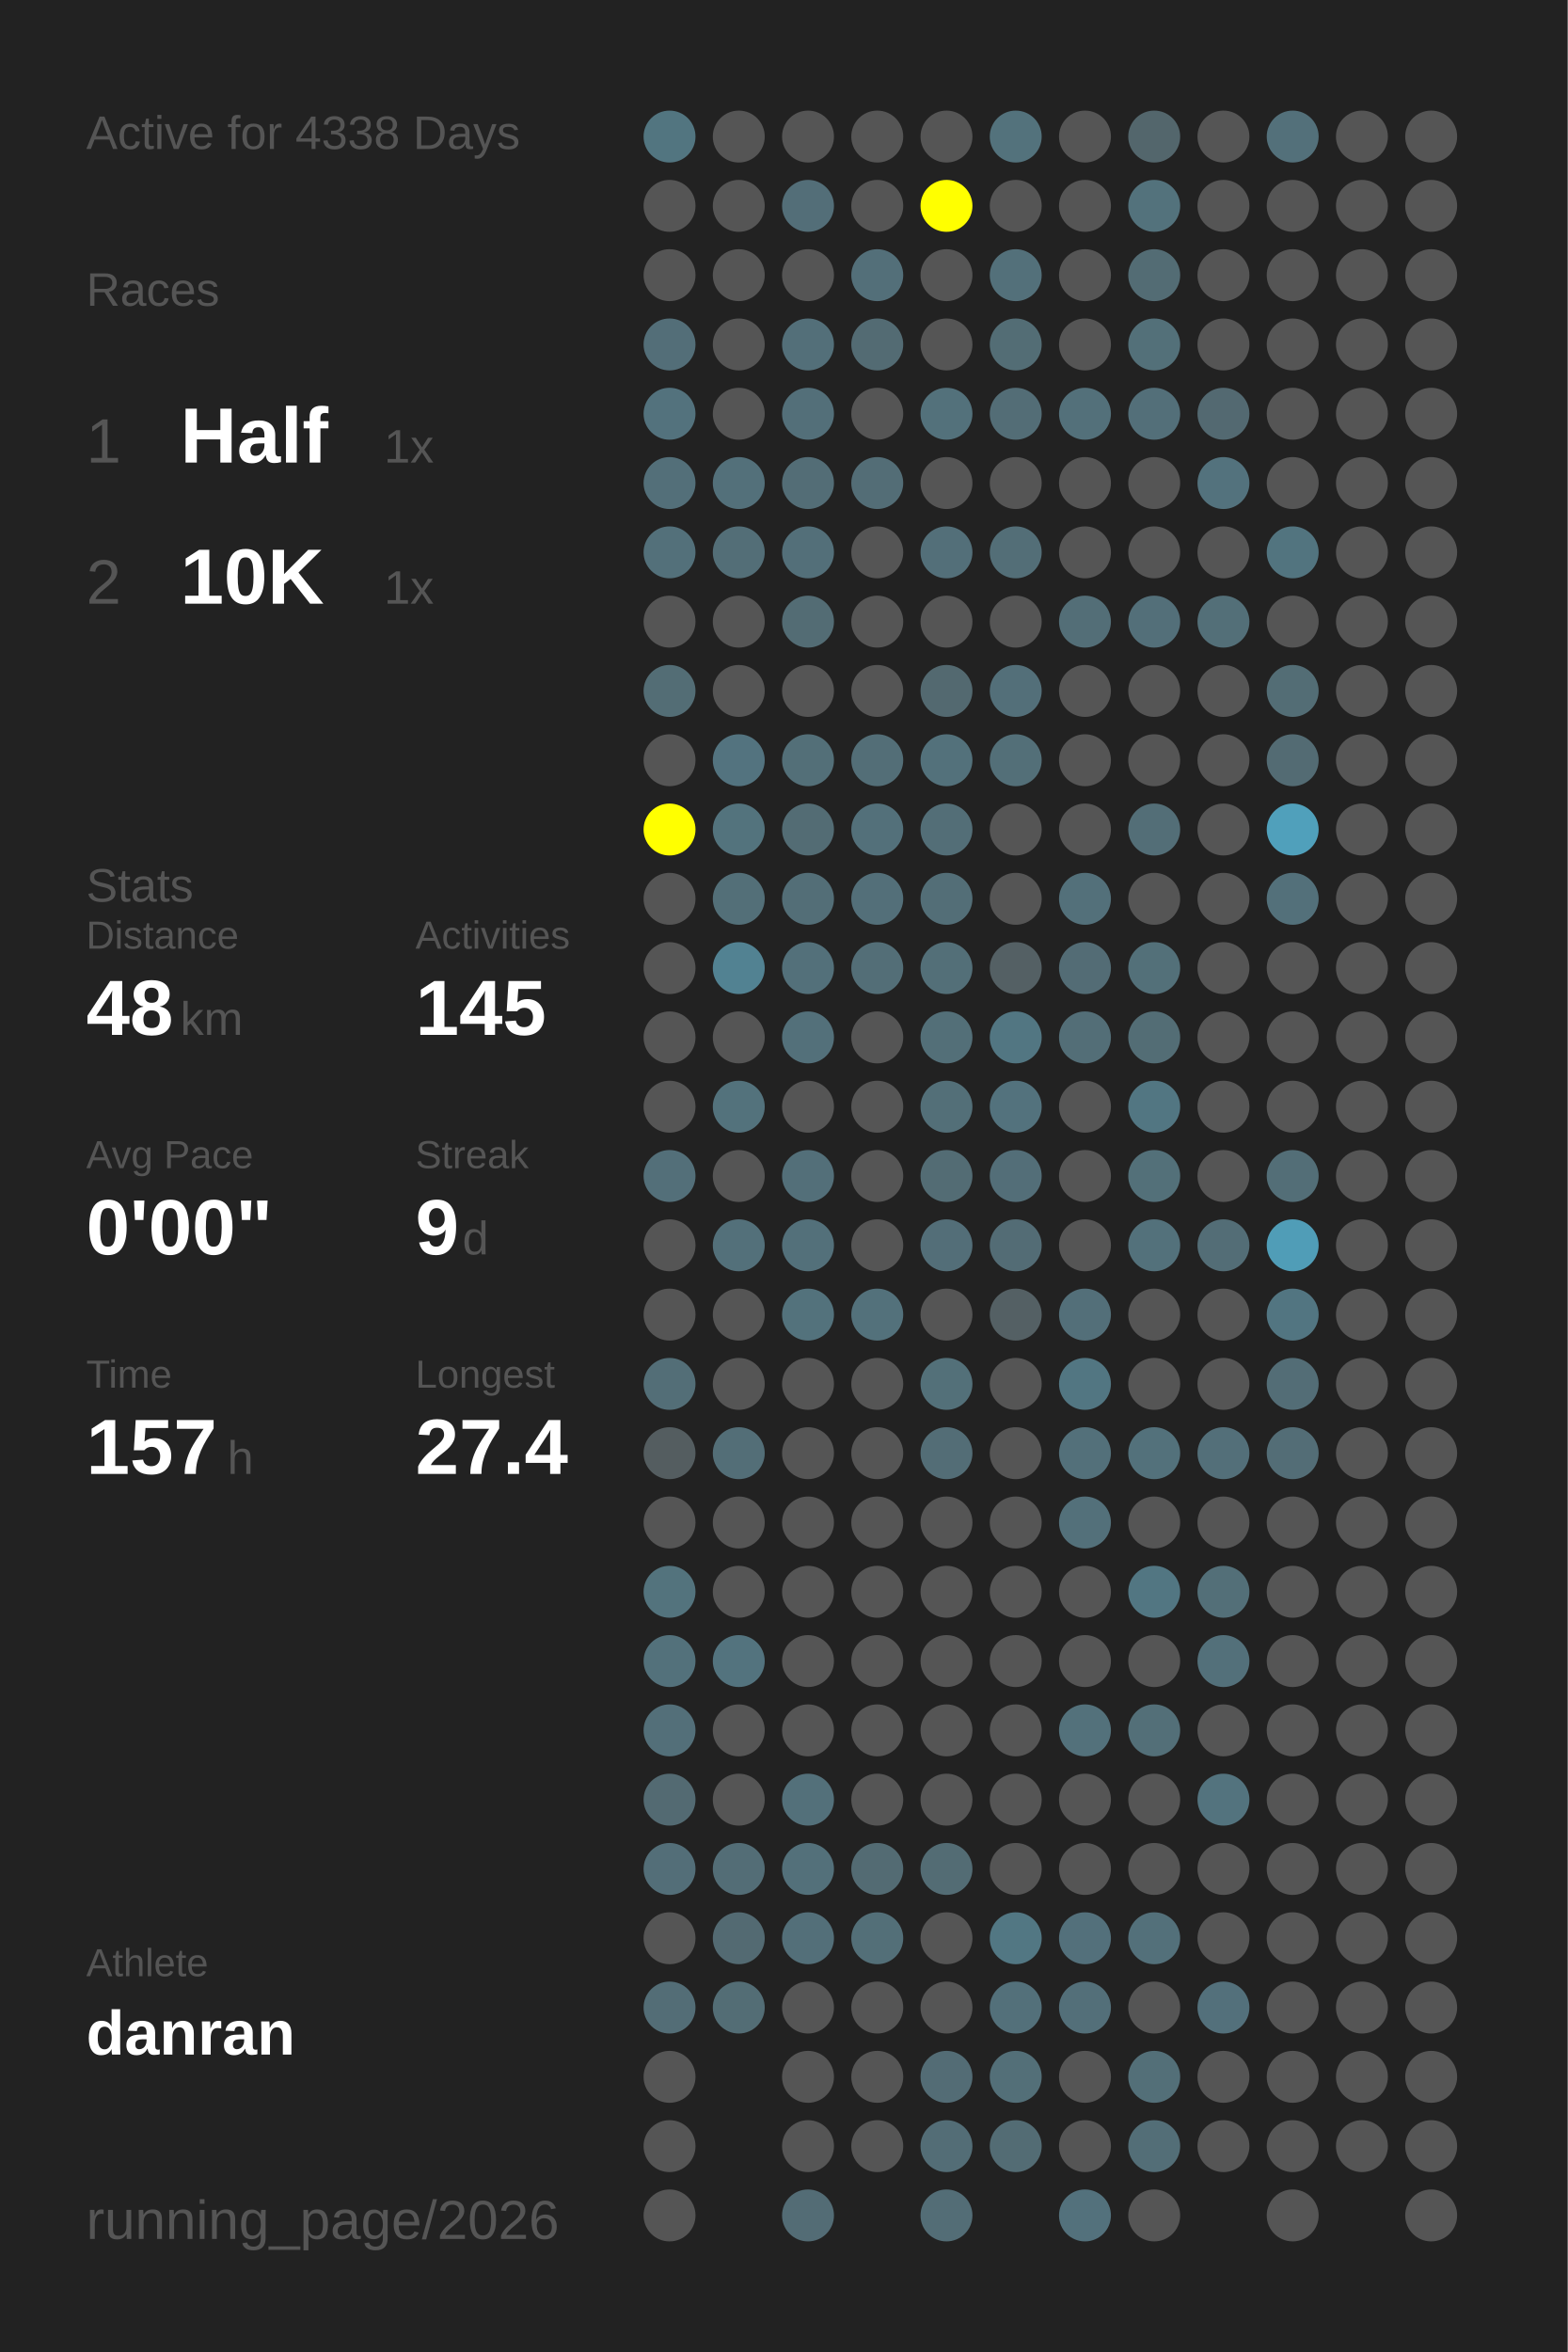
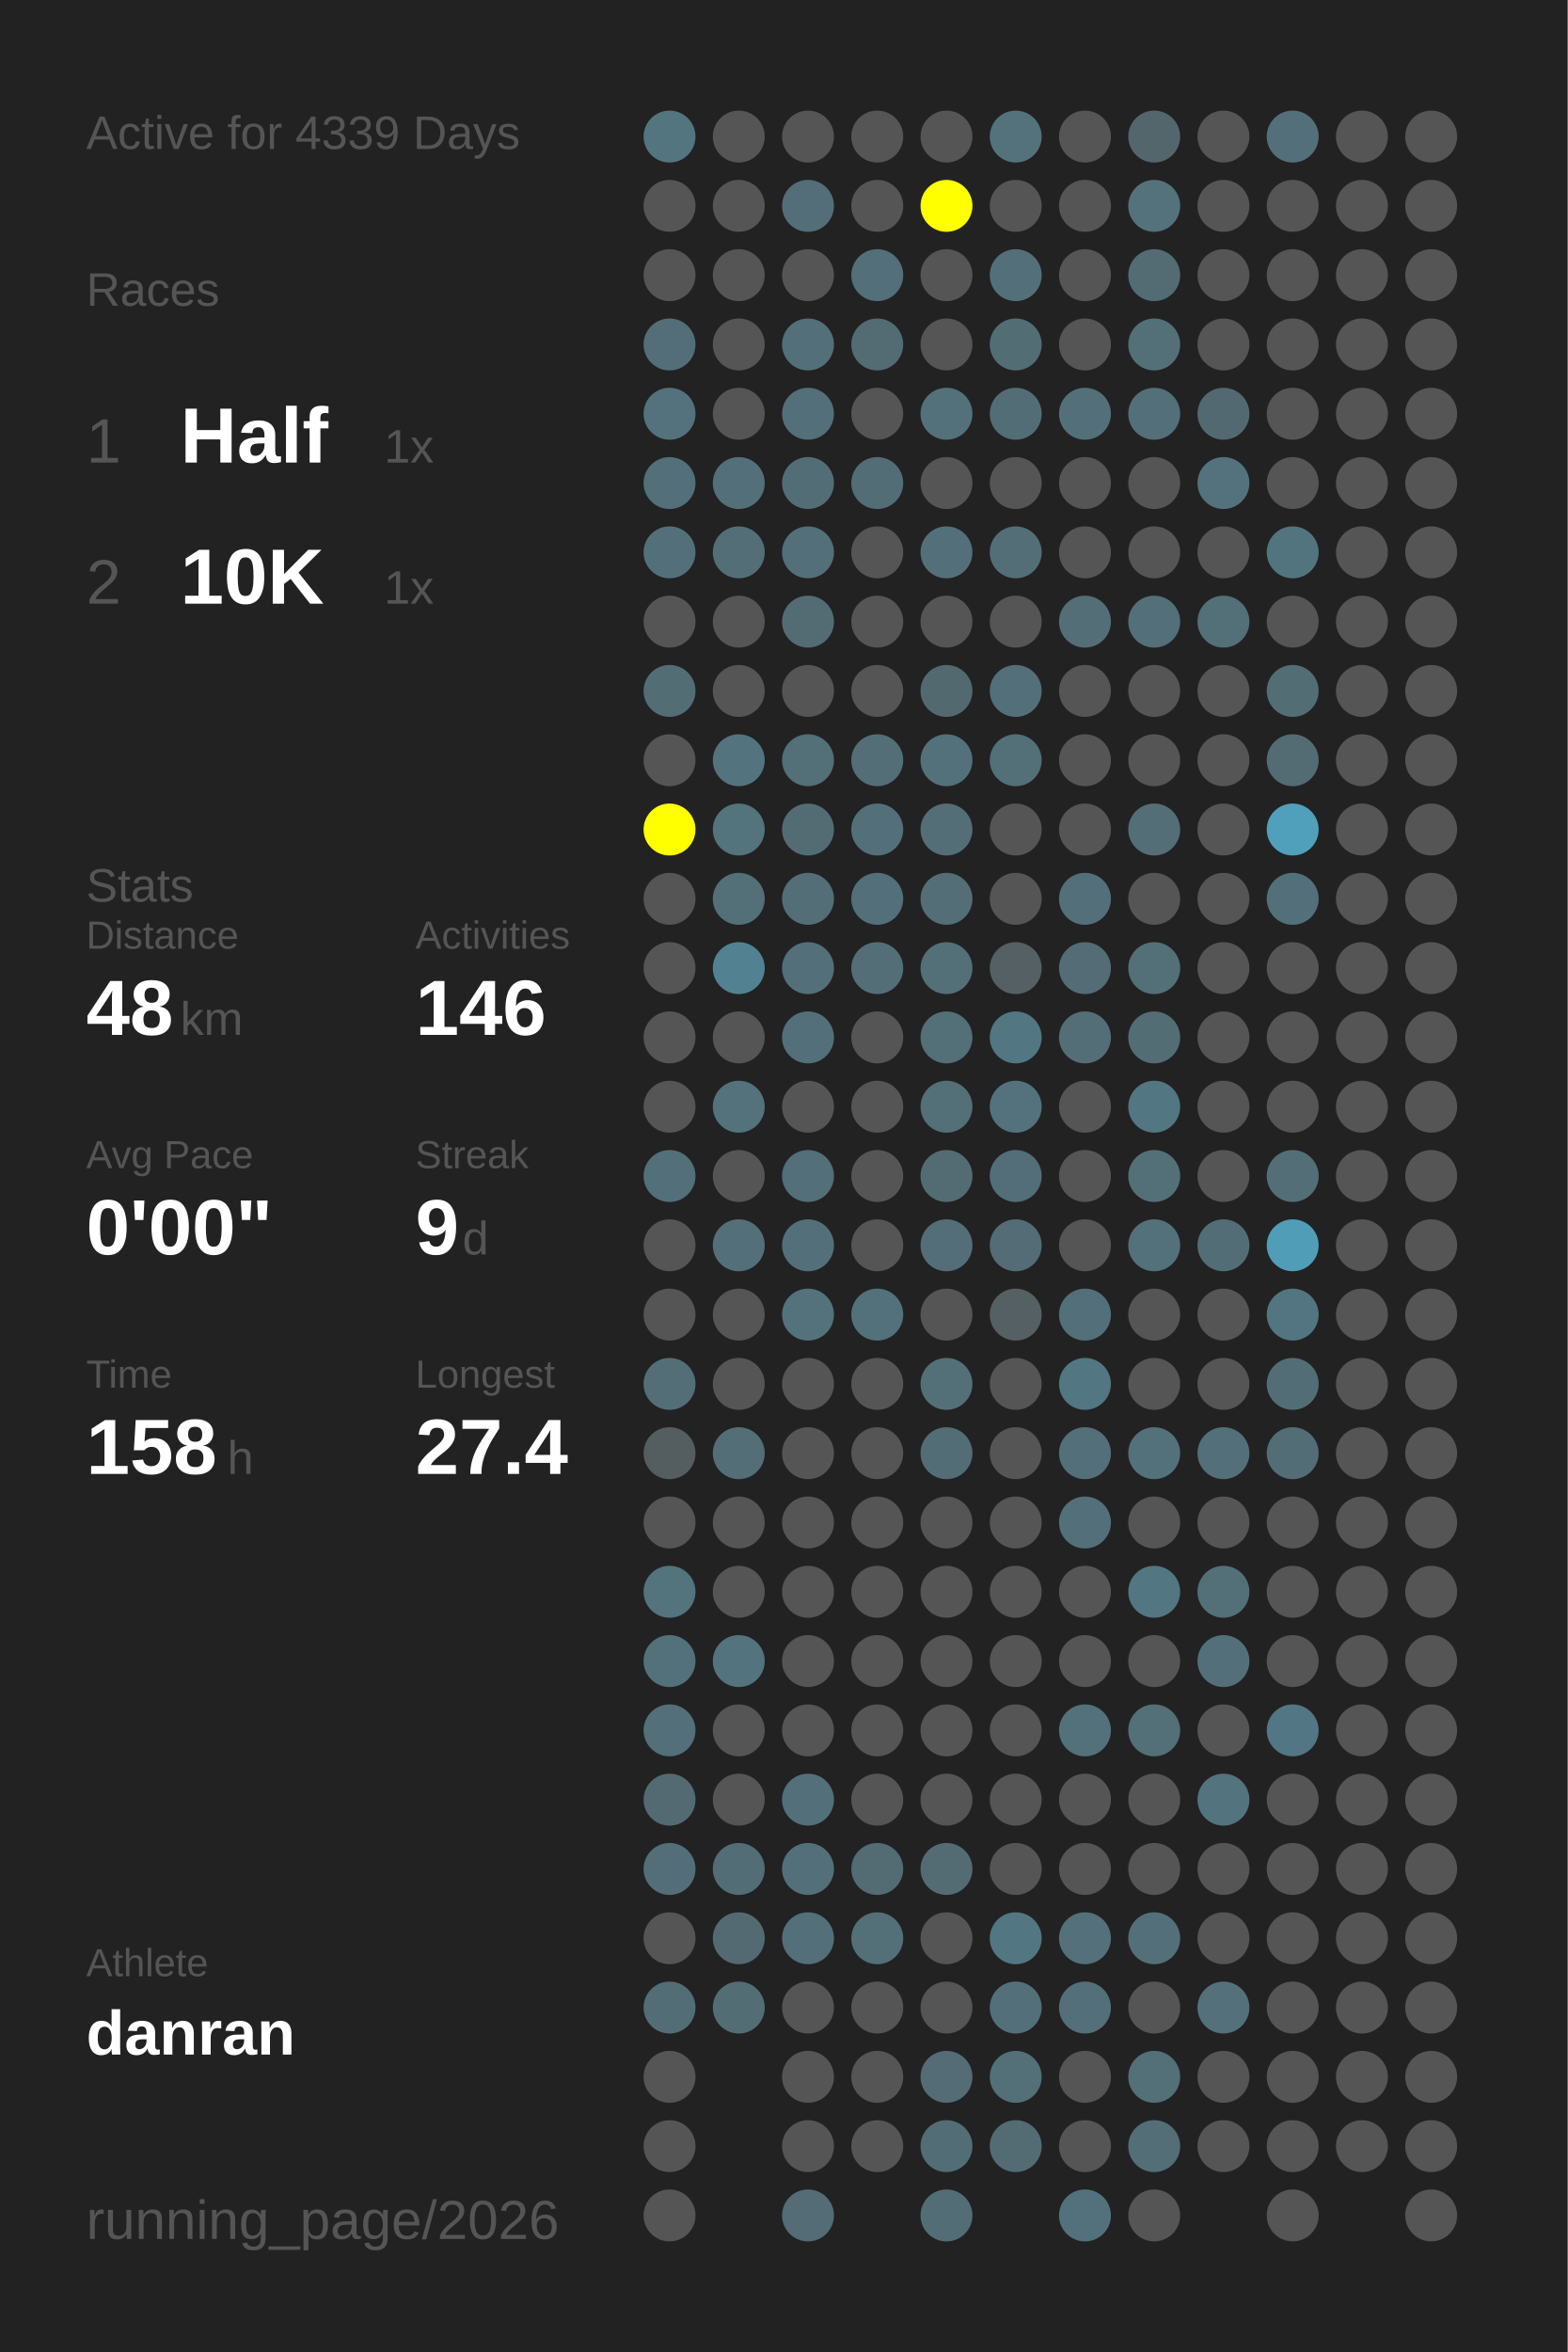
<svg xmlns="http://www.w3.org/2000/svg" baseProfile="full" height="300mm" version="1.1" viewBox="0,0,200,300" width="200mm">
  <defs />
  <rect fill="#222222" height="300" width="200" x="0" y="0" />
-   <text fill="#555555" style="font-size:6px; font-family:Arial;" x="11" y="19">Active for 4338 Days</text>
+   <text fill="#555555" style="font-size:6px; font-family:Arial;" x="11" y="19">Active for 4339 Days</text>
  <text fill="#555555" style="font-size:6px; font-family:Arial;" x="11" y="39">Races</text>
  <text fill="#555555" style="font-size:8px; font-family:Arial;" x="11" y="59">1</text>
  <text fill="#FFFFFF" style="font-size:10px; font-family:Arial; font-weight:bold;" x="23" y="59">Half</text>
  <text fill="#555555" style="font-size:6px; font-family:Arial;" x="49" y="59">1x</text>
  <text fill="#555555" style="font-size:8px; font-family:Arial;" x="11" y="77">2</text>
  <text fill="#FFFFFF" style="font-size:10px; font-family:Arial; font-weight:bold;" x="23" y="77">10K</text>
  <text fill="#555555" style="font-size:6px; font-family:Arial;" x="49" y="77">1x</text>
  <text fill="#555555" style="font-size:6px; font-family:Arial;" x="11" y="115">Stats</text>
  <text fill="#555555" style="font-size:5px; font-family:Arial;" x="11" y="121">Distance</text>
  <text fill="#FFFFFF" style="font-size:10px; font-family:Arial; font-weight:bold;" x="11" y="132">48</text>
  <text fill="#555555" style="font-size:6px; font-family:Arial;" x="23" y="132">km</text>
  <text fill="#555555" style="font-size:5px; font-family:Arial;" x="53" y="121">Activities</text>
-   <text fill="#FFFFFF" style="font-size:10px; font-family:Arial; font-weight:bold;" x="53" y="132">145</text>
+   <text fill="#FFFFFF" style="font-size:10px; font-family:Arial; font-weight:bold;" x="53" y="132">146</text>
  <text fill="#555555" style="font-size:5px; font-family:Arial;" x="11" y="149">Avg Pace</text>
  <text fill="#FFFFFF" style="font-size:10px; font-family:Arial; font-weight:bold;" x="11" y="160">0'00"</text>
  <text fill="#555555" style="font-size:5px; font-family:Arial;" x="53" y="149">Streak</text>
  <text fill="#FFFFFF" style="font-size:10px; font-family:Arial; font-weight:bold;" x="53" y="160">9</text>
  <text fill="#555555" style="font-size:6px; font-family:Arial;" x="59" y="160">d</text>
  <text fill="#555555" style="font-size:5px; font-family:Arial;" x="11" y="177">Time</text>
-   <text fill="#FFFFFF" style="font-size:10px; font-family:Arial; font-weight:bold;" x="11" y="188">157</text>
+   <text fill="#FFFFFF" style="font-size:10px; font-family:Arial; font-weight:bold;" x="11" y="188">158</text>
  <text fill="#555555" style="font-size:6px; font-family:Arial;" x="29" y="188">h</text>
  <text fill="#555555" style="font-size:5px; font-family:Arial;" x="53" y="177">Longest</text>
  <text fill="#FFFFFF" style="font-size:10px; font-family:Arial; font-weight:bold;" x="53" y="188">27.4</text>
  <text fill="#555555" style="font-size:5px; font-family:Arial;" x="11" y="252.065">Athlete</text>
  <text fill="#FFFFFF" style="font-size:8px; font-family:Arial; font-weight:bold;" x="11" y="262.065">danran</text>
  <text fill="#555555" style="font-size:7px; font-family:Arial;" x="11" y="285.581">running_page/2026</text>
  <circle cx="85.417" cy="17.419" fill="#527580" r="3.312" />
  <circle cx="85.417" cy="26.258" fill="#555555" r="3.312" />
  <circle cx="85.417" cy="35.097" fill="#555555" r="3.312" />
  <circle cx="85.417" cy="43.935" fill="#536e78" r="3.312" />
  <circle cx="85.417" cy="52.774" fill="#53727d" r="3.312" />
  <circle cx="85.417" cy="61.613" fill="#536f79" r="3.312" />
  <circle cx="85.417" cy="70.452" fill="#53707a" r="3.312" />
  <circle cx="85.417" cy="79.29" fill="#555555" r="3.312" />
  <circle cx="85.417" cy="88.129" fill="#536d75" r="3.312" />
  <circle cx="85.417" cy="96.968" fill="#555555" r="3.312" />
  <circle cx="85.417" cy="105.806" fill="#FFFF00" r="3.312" />
  <circle cx="85.417" cy="114.645" fill="#555555" r="3.312" />
  <circle cx="85.417" cy="123.484" fill="#555555" r="3.312" />
  <circle cx="85.417" cy="132.323" fill="#555555" r="3.312" />
  <circle cx="85.417" cy="141.161" fill="#555555" r="3.312" />
  <circle cx="85.417" cy="150" fill="#536f79" r="3.312" />
  <circle cx="85.417" cy="158.839" fill="#555555" r="3.312" />
  <circle cx="85.417" cy="167.677" fill="#555555" r="3.312" />
  <circle cx="85.417" cy="176.516" fill="#536e77" r="3.312" />
  <circle cx="85.417" cy="185.355" fill="#545d60" r="3.312" />
  <circle cx="85.417" cy="194.194" fill="#555555" r="3.312" />
  <circle cx="85.417" cy="203.032" fill="#53737d" r="3.312" />
  <circle cx="85.417" cy="211.871" fill="#53717b" r="3.312" />
  <circle cx="85.417" cy="220.71" fill="#536f79" r="3.312" />
  <circle cx="85.417" cy="229.548" fill="#536a72" r="3.312" />
  <circle cx="85.417" cy="238.387" fill="#536e78" r="3.312" />
  <circle cx="85.417" cy="247.226" fill="#555555" r="3.312" />
  <circle cx="85.417" cy="256.065" fill="#536d76" r="3.312" />
  <circle cx="85.417" cy="264.903" fill="#555555" r="3.312" />
  <circle cx="85.417" cy="273.742" fill="#555555" r="3.312" />
  <circle cx="85.417" cy="282.581" fill="#555555" r="3.312" />
  <circle cx="94.25" cy="17.419" fill="#555555" r="3.312" />
  <circle cx="94.25" cy="26.258" fill="#555555" r="3.312" />
  <circle cx="94.25" cy="35.097" fill="#555555" r="3.312" />
  <circle cx="94.25" cy="43.935" fill="#555555" r="3.312" />
  <circle cx="94.25" cy="52.774" fill="#555555" r="3.312" />
  <circle cx="94.25" cy="61.613" fill="#53707a" r="3.312" />
  <circle cx="94.25" cy="70.452" fill="#536e77" r="3.312" />
  <circle cx="94.25" cy="79.29" fill="#555555" r="3.312" />
  <circle cx="94.25" cy="88.129" fill="#555555" r="3.312" />
  <circle cx="94.25" cy="96.968" fill="#53737f" r="3.312" />
  <circle cx="94.25" cy="105.806" fill="#53737d" r="3.312" />
  <circle cx="94.25" cy="114.645" fill="#536f78" r="3.312" />
  <circle cx="94.25" cy="123.484" fill="#528292" r="3.312" />
  <circle cx="94.25" cy="132.323" fill="#555555" r="3.312" />
  <circle cx="94.25" cy="141.161" fill="#53727c" r="3.312" />
  <circle cx="94.25" cy="150" fill="#555555" r="3.312" />
  <circle cx="94.25" cy="158.839" fill="#53707a" r="3.312" />
  <circle cx="94.25" cy="167.677" fill="#555555" r="3.312" />
  <circle cx="94.25" cy="176.516" fill="#555555" r="3.312" />
  <circle cx="94.25" cy="185.355" fill="#536e77" r="3.312" />
  <circle cx="94.25" cy="194.194" fill="#555555" r="3.312" />
  <circle cx="94.25" cy="203.032" fill="#555555" r="3.312" />
  <circle cx="94.25" cy="211.871" fill="#53737e" r="3.312" />
  <circle cx="94.25" cy="220.71" fill="#555555" r="3.312" />
  <circle cx="94.25" cy="229.548" fill="#555555" r="3.312" />
  <circle cx="94.25" cy="238.387" fill="#536d76" r="3.312" />
  <circle cx="94.25" cy="247.226" fill="#536a72" r="3.312" />
  <circle cx="94.25" cy="256.065" fill="#536d75" r="3.312" />
  <circle cx="103.083" cy="17.419" fill="#555555" r="3.312" />
  <circle cx="103.083" cy="26.258" fill="#536e78" r="3.312" />
  <circle cx="103.083" cy="35.097" fill="#555555" r="3.312" />
  <circle cx="103.083" cy="43.935" fill="#536f79" r="3.312" />
  <circle cx="103.083" cy="52.774" fill="#536f79" r="3.312" />
  <circle cx="103.083" cy="61.613" fill="#536d76" r="3.312" />
  <circle cx="103.083" cy="70.452" fill="#536f79" r="3.312" />
  <circle cx="103.083" cy="79.29" fill="#536c74" r="3.312" />
  <circle cx="103.083" cy="88.129" fill="#555555" r="3.312" />
  <circle cx="103.083" cy="96.968" fill="#536f78" r="3.312" />
  <circle cx="103.083" cy="105.806" fill="#536c74" r="3.312" />
  <circle cx="103.083" cy="114.645" fill="#536e77" r="3.312" />
  <circle cx="103.083" cy="123.484" fill="#53707a" r="3.312" />
  <circle cx="103.083" cy="132.323" fill="#53707a" r="3.312" />
  <circle cx="103.083" cy="141.161" fill="#555555" r="3.312" />
  <circle cx="103.083" cy="150" fill="#536f79" r="3.312" />
  <circle cx="103.083" cy="158.839" fill="#53707a" r="3.312" />
  <circle cx="103.083" cy="167.677" fill="#53727c" r="3.312" />
  <circle cx="103.083" cy="176.516" fill="#555555" r="3.312" />
  <circle cx="103.083" cy="185.355" fill="#555555" r="3.312" />
  <circle cx="103.083" cy="194.194" fill="#555555" r="3.312" />
  <circle cx="103.083" cy="203.032" fill="#555555" r="3.312" />
  <circle cx="103.083" cy="211.871" fill="#555555" r="3.312" />
  <circle cx="103.083" cy="220.71" fill="#555555" r="3.312" />
  <circle cx="103.083" cy="229.548" fill="#53707a" r="3.312" />
  <circle cx="103.083" cy="238.387" fill="#53707a" r="3.312" />
  <circle cx="103.083" cy="247.226" fill="#536f79" r="3.312" />
  <circle cx="103.083" cy="256.065" fill="#555555" r="3.312" />
  <circle cx="103.083" cy="264.903" fill="#555555" r="3.312" />
  <circle cx="103.083" cy="273.742" fill="#555555" r="3.312" />
  <circle cx="103.083" cy="282.581" fill="#536c75" r="3.312" />
  <circle cx="111.917" cy="17.419" fill="#555555" r="3.312" />
  <circle cx="111.917" cy="26.258" fill="#555555" r="3.312" />
  <circle cx="111.917" cy="35.097" fill="#536f79" r="3.312" />
  <circle cx="111.917" cy="43.935" fill="#536b73" r="3.312" />
  <circle cx="111.917" cy="52.774" fill="#555555" r="3.312" />
  <circle cx="111.917" cy="61.613" fill="#536d76" r="3.312" />
  <circle cx="111.917" cy="70.452" fill="#555555" r="3.312" />
  <circle cx="111.917" cy="79.29" fill="#555555" r="3.312" />
  <circle cx="111.917" cy="88.129" fill="#555555" r="3.312" />
  <circle cx="111.917" cy="96.968" fill="#536e77" r="3.312" />
  <circle cx="111.917" cy="105.806" fill="#53707a" r="3.312" />
  <circle cx="111.917" cy="114.645" fill="#536f79" r="3.312" />
  <circle cx="111.917" cy="123.484" fill="#536e77" r="3.312" />
  <circle cx="111.917" cy="132.323" fill="#555555" r="3.312" />
  <circle cx="111.917" cy="141.161" fill="#555555" r="3.312" />
  <circle cx="111.917" cy="150" fill="#555555" r="3.312" />
  <circle cx="111.917" cy="158.839" fill="#555555" r="3.312" />
  <circle cx="111.917" cy="167.677" fill="#53717b" r="3.312" />
  <circle cx="111.917" cy="176.516" fill="#555555" r="3.312" />
  <circle cx="111.917" cy="185.355" fill="#555555" r="3.312" />
  <circle cx="111.917" cy="194.194" fill="#555555" r="3.312" />
  <circle cx="111.917" cy="203.032" fill="#555555" r="3.312" />
  <circle cx="111.917" cy="211.871" fill="#555555" r="3.312" />
  <circle cx="111.917" cy="220.71" fill="#555555" r="3.312" />
  <circle cx="111.917" cy="229.548" fill="#555555" r="3.312" />
  <circle cx="111.917" cy="238.387" fill="#536b73" r="3.312" />
  <circle cx="111.917" cy="247.226" fill="#536f78" r="3.312" />
  <circle cx="111.917" cy="256.065" fill="#555555" r="3.312" />
  <circle cx="111.917" cy="264.903" fill="#555555" r="3.312" />
  <circle cx="111.917" cy="273.742" fill="#555555" r="3.312" />
  <circle cx="120.75" cy="17.419" fill="#555555" r="3.312" />
  <circle cx="120.75" cy="26.258" fill="#FFFF00" r="3.312" />
  <circle cx="120.75" cy="35.097" fill="#555555" r="3.312" />
  <circle cx="120.75" cy="43.935" fill="#555555" r="3.312" />
  <circle cx="120.75" cy="52.774" fill="#53717b" r="3.312" />
  <circle cx="120.75" cy="61.613" fill="#555555" r="3.312" />
  <circle cx="120.75" cy="70.452" fill="#536f79" r="3.312" />
  <circle cx="120.75" cy="79.29" fill="#555555" r="3.312" />
  <circle cx="120.75" cy="88.129" fill="#536970" r="3.312" />
  <circle cx="120.75" cy="96.968" fill="#53717b" r="3.312" />
  <circle cx="120.75" cy="105.806" fill="#536e77" r="3.312" />
  <circle cx="120.75" cy="114.645" fill="#536e77" r="3.312" />
  <circle cx="120.75" cy="123.484" fill="#536f78" r="3.312" />
  <circle cx="120.75" cy="132.323" fill="#536f78" r="3.312" />
  <circle cx="120.75" cy="141.161" fill="#536f78" r="3.312" />
  <circle cx="120.75" cy="150" fill="#536c74" r="3.312" />
  <circle cx="120.75" cy="158.839" fill="#536e78" r="3.312" />
  <circle cx="120.75" cy="167.677" fill="#555555" r="3.312" />
  <circle cx="120.75" cy="176.516" fill="#537079" r="3.312" />
  <circle cx="120.75" cy="185.355" fill="#536d76" r="3.312" />
  <circle cx="120.75" cy="194.194" fill="#555555" r="3.312" />
  <circle cx="120.75" cy="203.032" fill="#555555" r="3.312" />
  <circle cx="120.75" cy="211.871" fill="#555555" r="3.312" />
  <circle cx="120.75" cy="220.71" fill="#555555" r="3.312" />
  <circle cx="120.75" cy="229.548" fill="#555555" r="3.312" />
  <circle cx="120.75" cy="238.387" fill="#536c74" r="3.312" />
  <circle cx="120.75" cy="247.226" fill="#555555" r="3.312" />
  <circle cx="120.75" cy="256.065" fill="#555555" r="3.312" />
  <circle cx="120.75" cy="264.903" fill="#536c75" r="3.312" />
  <circle cx="120.75" cy="273.742" fill="#536d76" r="3.312" />
  <circle cx="120.75" cy="282.581" fill="#536d76" r="3.312" />
  <circle cx="129.583" cy="17.419" fill="#53727c" r="3.312" />
  <circle cx="129.583" cy="26.258" fill="#555555" r="3.312" />
  <circle cx="129.583" cy="35.097" fill="#53707a" r="3.312" />
  <circle cx="129.583" cy="43.935" fill="#536d75" r="3.312" />
  <circle cx="129.583" cy="52.774" fill="#536d76" r="3.312" />
  <circle cx="129.583" cy="61.613" fill="#555555" r="3.312" />
  <circle cx="129.583" cy="70.452" fill="#536e77" r="3.312" />
  <circle cx="129.583" cy="79.29" fill="#555555" r="3.312" />
  <circle cx="129.583" cy="88.129" fill="#536f79" r="3.312" />
  <circle cx="129.583" cy="96.968" fill="#536f78" r="3.312" />
  <circle cx="129.583" cy="105.806" fill="#555555" r="3.312" />
  <circle cx="129.583" cy="114.645" fill="#555555" r="3.312" />
  <circle cx="129.583" cy="123.484" fill="#546064" r="3.312" />
  <circle cx="129.583" cy="132.323" fill="#527682" r="3.312" />
  <circle cx="129.583" cy="141.161" fill="#53727d" r="3.312" />
  <circle cx="129.583" cy="150" fill="#536e78" r="3.312" />
  <circle cx="129.583" cy="158.839" fill="#536c75" r="3.312" />
  <circle cx="129.583" cy="167.677" fill="#546064" r="3.312" />
  <circle cx="129.583" cy="176.516" fill="#555555" r="3.312" />
  <circle cx="129.583" cy="185.355" fill="#555555" r="3.312" />
  <circle cx="129.583" cy="194.194" fill="#555555" r="3.312" />
  <circle cx="129.583" cy="203.032" fill="#555555" r="3.312" />
  <circle cx="129.583" cy="211.871" fill="#555555" r="3.312" />
  <circle cx="129.583" cy="220.71" fill="#555555" r="3.312" />
  <circle cx="129.583" cy="229.548" fill="#555555" r="3.312" />
  <circle cx="129.583" cy="238.387" fill="#555555" r="3.312" />
  <circle cx="129.583" cy="247.226" fill="#527783" r="3.312" />
  <circle cx="129.583" cy="256.065" fill="#53707a" r="3.312" />
  <circle cx="129.583" cy="264.903" fill="#536f78" r="3.312" />
  <circle cx="129.583" cy="273.742" fill="#536c74" r="3.312" />
  <circle cx="138.417" cy="17.419" fill="#555555" r="3.312" />
  <circle cx="138.417" cy="26.258" fill="#555555" r="3.312" />
  <circle cx="138.417" cy="35.097" fill="#555555" r="3.312" />
  <circle cx="138.417" cy="43.935" fill="#555555" r="3.312" />
  <circle cx="138.417" cy="52.774" fill="#53707a" r="3.312" />
  <circle cx="138.417" cy="61.613" fill="#555555" r="3.312" />
  <circle cx="138.417" cy="70.452" fill="#555555" r="3.312" />
  <circle cx="138.417" cy="79.29" fill="#536e77" r="3.312" />
  <circle cx="138.417" cy="88.129" fill="#555555" r="3.312" />
  <circle cx="138.417" cy="96.968" fill="#555555" r="3.312" />
  <circle cx="138.417" cy="105.806" fill="#555555" r="3.312" />
  <circle cx="138.417" cy="114.645" fill="#53707a" r="3.312" />
  <circle cx="138.417" cy="123.484" fill="#536c75" r="3.312" />
  <circle cx="138.417" cy="132.323" fill="#536e77" r="3.312" />
  <circle cx="138.417" cy="141.161" fill="#555555" r="3.312" />
  <circle cx="138.417" cy="150" fill="#555555" r="3.312" />
  <circle cx="138.417" cy="158.839" fill="#555555" r="3.312" />
  <circle cx="138.417" cy="167.677" fill="#536f79" r="3.312" />
  <circle cx="138.417" cy="176.516" fill="#527682" r="3.312" />
  <circle cx="138.417" cy="185.355" fill="#53707a" r="3.312" />
  <circle cx="138.417" cy="194.194" fill="#53707a" r="3.312" />
  <circle cx="138.417" cy="203.032" fill="#555555" r="3.312" />
  <circle cx="138.417" cy="211.871" fill="#555555" r="3.312" />
  <circle cx="138.417" cy="220.71" fill="#53717b" r="3.312" />
  <circle cx="138.417" cy="229.548" fill="#555555" r="3.312" />
  <circle cx="138.417" cy="238.387" fill="#555555" r="3.312" />
  <circle cx="138.417" cy="247.226" fill="#53707b" r="3.312" />
  <circle cx="138.417" cy="256.065" fill="#536f79" r="3.312" />
  <circle cx="138.417" cy="264.903" fill="#555555" r="3.312" />
  <circle cx="138.417" cy="273.742" fill="#555555" r="3.312" />
  <circle cx="138.417" cy="282.581" fill="#53717c" r="3.312" />
  <circle cx="147.25" cy="17.419" fill="#53666c" r="3.312" />
  <circle cx="147.25" cy="26.258" fill="#53727c" r="3.312" />
  <circle cx="147.25" cy="35.097" fill="#536c74" r="3.312" />
  <circle cx="147.25" cy="43.935" fill="#537079" r="3.312" />
  <circle cx="147.25" cy="52.774" fill="#536f79" r="3.312" />
  <circle cx="147.25" cy="61.613" fill="#555555" r="3.312" />
  <circle cx="147.25" cy="70.452" fill="#555555" r="3.312" />
  <circle cx="147.25" cy="79.29" fill="#536f79" r="3.312" />
  <circle cx="147.25" cy="88.129" fill="#555555" r="3.312" />
  <circle cx="147.25" cy="96.968" fill="#555555" r="3.312" />
  <circle cx="147.25" cy="105.806" fill="#536e77" r="3.312" />
  <circle cx="147.25" cy="114.645" fill="#555555" r="3.312" />
  <circle cx="147.25" cy="123.484" fill="#537079" r="3.312" />
  <circle cx="147.25" cy="132.323" fill="#536d75" r="3.312" />
  <circle cx="147.25" cy="141.161" fill="#527682" r="3.312" />
  <circle cx="147.25" cy="150" fill="#537079" r="3.312" />
  <circle cx="147.25" cy="158.839" fill="#53717b" r="3.312" />
  <circle cx="147.25" cy="167.677" fill="#555555" r="3.312" />
  <circle cx="147.25" cy="176.516" fill="#555555" r="3.312" />
  <circle cx="147.25" cy="185.355" fill="#53717b" r="3.312" />
  <circle cx="147.25" cy="194.194" fill="#555555" r="3.312" />
  <circle cx="147.25" cy="203.032" fill="#527682" r="3.312" />
  <circle cx="147.25" cy="211.871" fill="#555555" r="3.312" />
  <circle cx="147.25" cy="220.71" fill="#536f78" r="3.312" />
  <circle cx="147.25" cy="229.548" fill="#555555" r="3.312" />
  <circle cx="147.25" cy="238.387" fill="#555555" r="3.312" />
  <circle cx="147.25" cy="247.226" fill="#53707a" r="3.312" />
  <circle cx="147.25" cy="256.065" fill="#555555" r="3.312" />
  <circle cx="147.25" cy="264.903" fill="#536f78" r="3.312" />
  <circle cx="147.25" cy="273.742" fill="#536e77" r="3.312" />
  <circle cx="147.25" cy="282.581" fill="#555555" r="3.312" />
  <circle cx="156.083" cy="17.419" fill="#555555" r="3.312" />
  <circle cx="156.083" cy="26.258" fill="#555555" r="3.312" />
  <circle cx="156.083" cy="35.097" fill="#555555" r="3.312" />
  <circle cx="156.083" cy="43.935" fill="#555555" r="3.312" />
  <circle cx="156.083" cy="52.774" fill="#536971" r="3.312" />
  <circle cx="156.083" cy="61.613" fill="#53727d" r="3.312" />
  <circle cx="156.083" cy="70.452" fill="#555555" r="3.312" />
  <circle cx="156.083" cy="79.29" fill="#536f78" r="3.312" />
  <circle cx="156.083" cy="88.129" fill="#555555" r="3.312" />
  <circle cx="156.083" cy="96.968" fill="#555555" r="3.312" />
  <circle cx="156.083" cy="105.806" fill="#555555" r="3.312" />
  <circle cx="156.083" cy="114.645" fill="#555555" r="3.312" />
  <circle cx="156.083" cy="123.484" fill="#555555" r="3.312" />
  <circle cx="156.083" cy="132.323" fill="#555555" r="3.312" />
  <circle cx="156.083" cy="141.161" fill="#555555" r="3.312" />
  <circle cx="156.083" cy="150" fill="#555555" r="3.312" />
  <circle cx="156.083" cy="158.839" fill="#536d76" r="3.312" />
  <circle cx="156.083" cy="167.677" fill="#555555" r="3.312" />
  <circle cx="156.083" cy="176.516" fill="#555555" r="3.312" />
  <circle cx="156.083" cy="185.355" fill="#536f79" r="3.312" />
  <circle cx="156.083" cy="194.194" fill="#555555" r="3.312" />
  <circle cx="156.083" cy="203.032" fill="#536f78" r="3.312" />
  <circle cx="156.083" cy="211.871" fill="#53707a" r="3.312" />
  <circle cx="156.083" cy="220.71" fill="#555555" r="3.312" />
  <circle cx="156.083" cy="229.548" fill="#53737e" r="3.312" />
  <circle cx="156.083" cy="238.387" fill="#555555" r="3.312" />
  <circle cx="156.083" cy="247.226" fill="#555555" r="3.312" />
  <circle cx="156.083" cy="256.065" fill="#53707b" r="3.312" />
  <circle cx="156.083" cy="264.903" fill="#555555" r="3.312" />
  <circle cx="156.083" cy="273.742" fill="#555555" r="3.312" />
  <circle cx="164.917" cy="17.419" fill="#53707a" r="3.312" />
  <circle cx="164.917" cy="26.258" fill="#555555" r="3.312" />
  <circle cx="164.917" cy="35.097" fill="#555555" r="3.312" />
  <circle cx="164.917" cy="43.935" fill="#555555" r="3.312" />
  <circle cx="164.917" cy="52.774" fill="#555555" r="3.312" />
  <circle cx="164.917" cy="61.613" fill="#555555" r="3.312" />
  <circle cx="164.917" cy="70.452" fill="#52747f" r="3.312" />
  <circle cx="164.917" cy="79.29" fill="#555555" r="3.312" />
  <circle cx="164.917" cy="88.129" fill="#536d75" r="3.312" />
  <circle cx="164.917" cy="96.968" fill="#536b73" r="3.312" />
  <circle cx="164.917" cy="105.806" fill="#50a0bb" r="3.312" />
  <circle cx="164.917" cy="114.645" fill="#53707a" r="3.312" />
  <circle cx="164.917" cy="123.484" fill="#555555" r="3.312" />
  <circle cx="164.917" cy="132.323" fill="#555555" r="3.312" />
  <circle cx="164.917" cy="141.161" fill="#555555" r="3.312" />
  <circle cx="164.917" cy="150" fill="#536e77" r="3.312" />
  <circle cx="164.917" cy="158.839" fill="#509db7" r="3.312" />
  <circle cx="164.917" cy="167.677" fill="#527581" r="3.312" />
  <circle cx="164.917" cy="176.516" fill="#536d76" r="3.312" />
  <circle cx="164.917" cy="185.355" fill="#536d76" r="3.312" />
  <circle cx="164.917" cy="194.194" fill="#555555" r="3.312" />
  <circle cx="164.917" cy="203.032" fill="#555555" r="3.312" />
  <circle cx="164.917" cy="211.871" fill="#555555" r="3.312" />
-   <circle cx="164.917" cy="220.71" fill="#555555" r="3.312" />
+   <circle cx="164.917" cy="220.71" fill="#527683" r="3.312" />
  <circle cx="164.917" cy="229.548" fill="#555555" r="3.312" />
  <circle cx="164.917" cy="238.387" fill="#555555" r="3.312" />
  <circle cx="164.917" cy="247.226" fill="#555555" r="3.312" />
  <circle cx="164.917" cy="256.065" fill="#555555" r="3.312" />
  <circle cx="164.917" cy="264.903" fill="#555555" r="3.312" />
  <circle cx="164.917" cy="273.742" fill="#555555" r="3.312" />
  <circle cx="164.917" cy="282.581" fill="#555555" r="3.312" />
  <circle cx="173.75" cy="17.419" fill="#555555" r="3.312" />
  <circle cx="173.75" cy="26.258" fill="#555555" r="3.312" />
  <circle cx="173.75" cy="35.097" fill="#555555" r="3.312" />
  <circle cx="173.75" cy="43.935" fill="#555555" r="3.312" />
  <circle cx="173.75" cy="52.774" fill="#555555" r="3.312" />
  <circle cx="173.75" cy="61.613" fill="#555555" r="3.312" />
  <circle cx="173.75" cy="70.452" fill="#555555" r="3.312" />
  <circle cx="173.75" cy="79.29" fill="#555555" r="3.312" />
  <circle cx="173.75" cy="88.129" fill="#555555" r="3.312" />
  <circle cx="173.75" cy="96.968" fill="#555555" r="3.312" />
  <circle cx="173.75" cy="105.806" fill="#555555" r="3.312" />
  <circle cx="173.75" cy="114.645" fill="#555555" r="3.312" />
  <circle cx="173.75" cy="123.484" fill="#555555" r="3.312" />
  <circle cx="173.75" cy="132.323" fill="#555555" r="3.312" />
  <circle cx="173.75" cy="141.161" fill="#555555" r="3.312" />
  <circle cx="173.75" cy="150" fill="#555555" r="3.312" />
  <circle cx="173.75" cy="158.839" fill="#555555" r="3.312" />
  <circle cx="173.75" cy="167.677" fill="#555555" r="3.312" />
  <circle cx="173.75" cy="176.516" fill="#555555" r="3.312" />
  <circle cx="173.75" cy="185.355" fill="#555555" r="3.312" />
  <circle cx="173.75" cy="194.194" fill="#555555" r="3.312" />
  <circle cx="173.75" cy="203.032" fill="#555555" r="3.312" />
  <circle cx="173.75" cy="211.871" fill="#555555" r="3.312" />
  <circle cx="173.75" cy="220.71" fill="#555555" r="3.312" />
  <circle cx="173.75" cy="229.548" fill="#555555" r="3.312" />
  <circle cx="173.75" cy="238.387" fill="#555555" r="3.312" />
  <circle cx="173.75" cy="247.226" fill="#555555" r="3.312" />
  <circle cx="173.75" cy="256.065" fill="#555555" r="3.312" />
  <circle cx="173.75" cy="264.903" fill="#555555" r="3.312" />
  <circle cx="173.75" cy="273.742" fill="#555555" r="3.312" />
  <circle cx="182.583" cy="17.419" fill="#555555" r="3.312" />
  <circle cx="182.583" cy="26.258" fill="#555555" r="3.312" />
  <circle cx="182.583" cy="35.097" fill="#555555" r="3.312" />
  <circle cx="182.583" cy="43.935" fill="#555555" r="3.312" />
  <circle cx="182.583" cy="52.774" fill="#555555" r="3.312" />
  <circle cx="182.583" cy="61.613" fill="#555555" r="3.312" />
  <circle cx="182.583" cy="70.452" fill="#555555" r="3.312" />
  <circle cx="182.583" cy="79.29" fill="#555555" r="3.312" />
  <circle cx="182.583" cy="88.129" fill="#555555" r="3.312" />
  <circle cx="182.583" cy="96.968" fill="#555555" r="3.312" />
  <circle cx="182.583" cy="105.806" fill="#555555" r="3.312" />
  <circle cx="182.583" cy="114.645" fill="#555555" r="3.312" />
  <circle cx="182.583" cy="123.484" fill="#555555" r="3.312" />
  <circle cx="182.583" cy="132.323" fill="#555555" r="3.312" />
  <circle cx="182.583" cy="141.161" fill="#555555" r="3.312" />
  <circle cx="182.583" cy="150" fill="#555555" r="3.312" />
  <circle cx="182.583" cy="158.839" fill="#555555" r="3.312" />
  <circle cx="182.583" cy="167.677" fill="#555555" r="3.312" />
  <circle cx="182.583" cy="176.516" fill="#555555" r="3.312" />
  <circle cx="182.583" cy="185.355" fill="#555555" r="3.312" />
  <circle cx="182.583" cy="194.194" fill="#555555" r="3.312" />
  <circle cx="182.583" cy="203.032" fill="#555555" r="3.312" />
  <circle cx="182.583" cy="211.871" fill="#555555" r="3.312" />
  <circle cx="182.583" cy="220.71" fill="#555555" r="3.312" />
  <circle cx="182.583" cy="229.548" fill="#555555" r="3.312" />
  <circle cx="182.583" cy="238.387" fill="#555555" r="3.312" />
  <circle cx="182.583" cy="247.226" fill="#555555" r="3.312" />
  <circle cx="182.583" cy="256.065" fill="#555555" r="3.312" />
  <circle cx="182.583" cy="264.903" fill="#555555" r="3.312" />
  <circle cx="182.583" cy="273.742" fill="#555555" r="3.312" />
  <circle cx="182.583" cy="282.581" fill="#555555" r="3.312" />
</svg>
